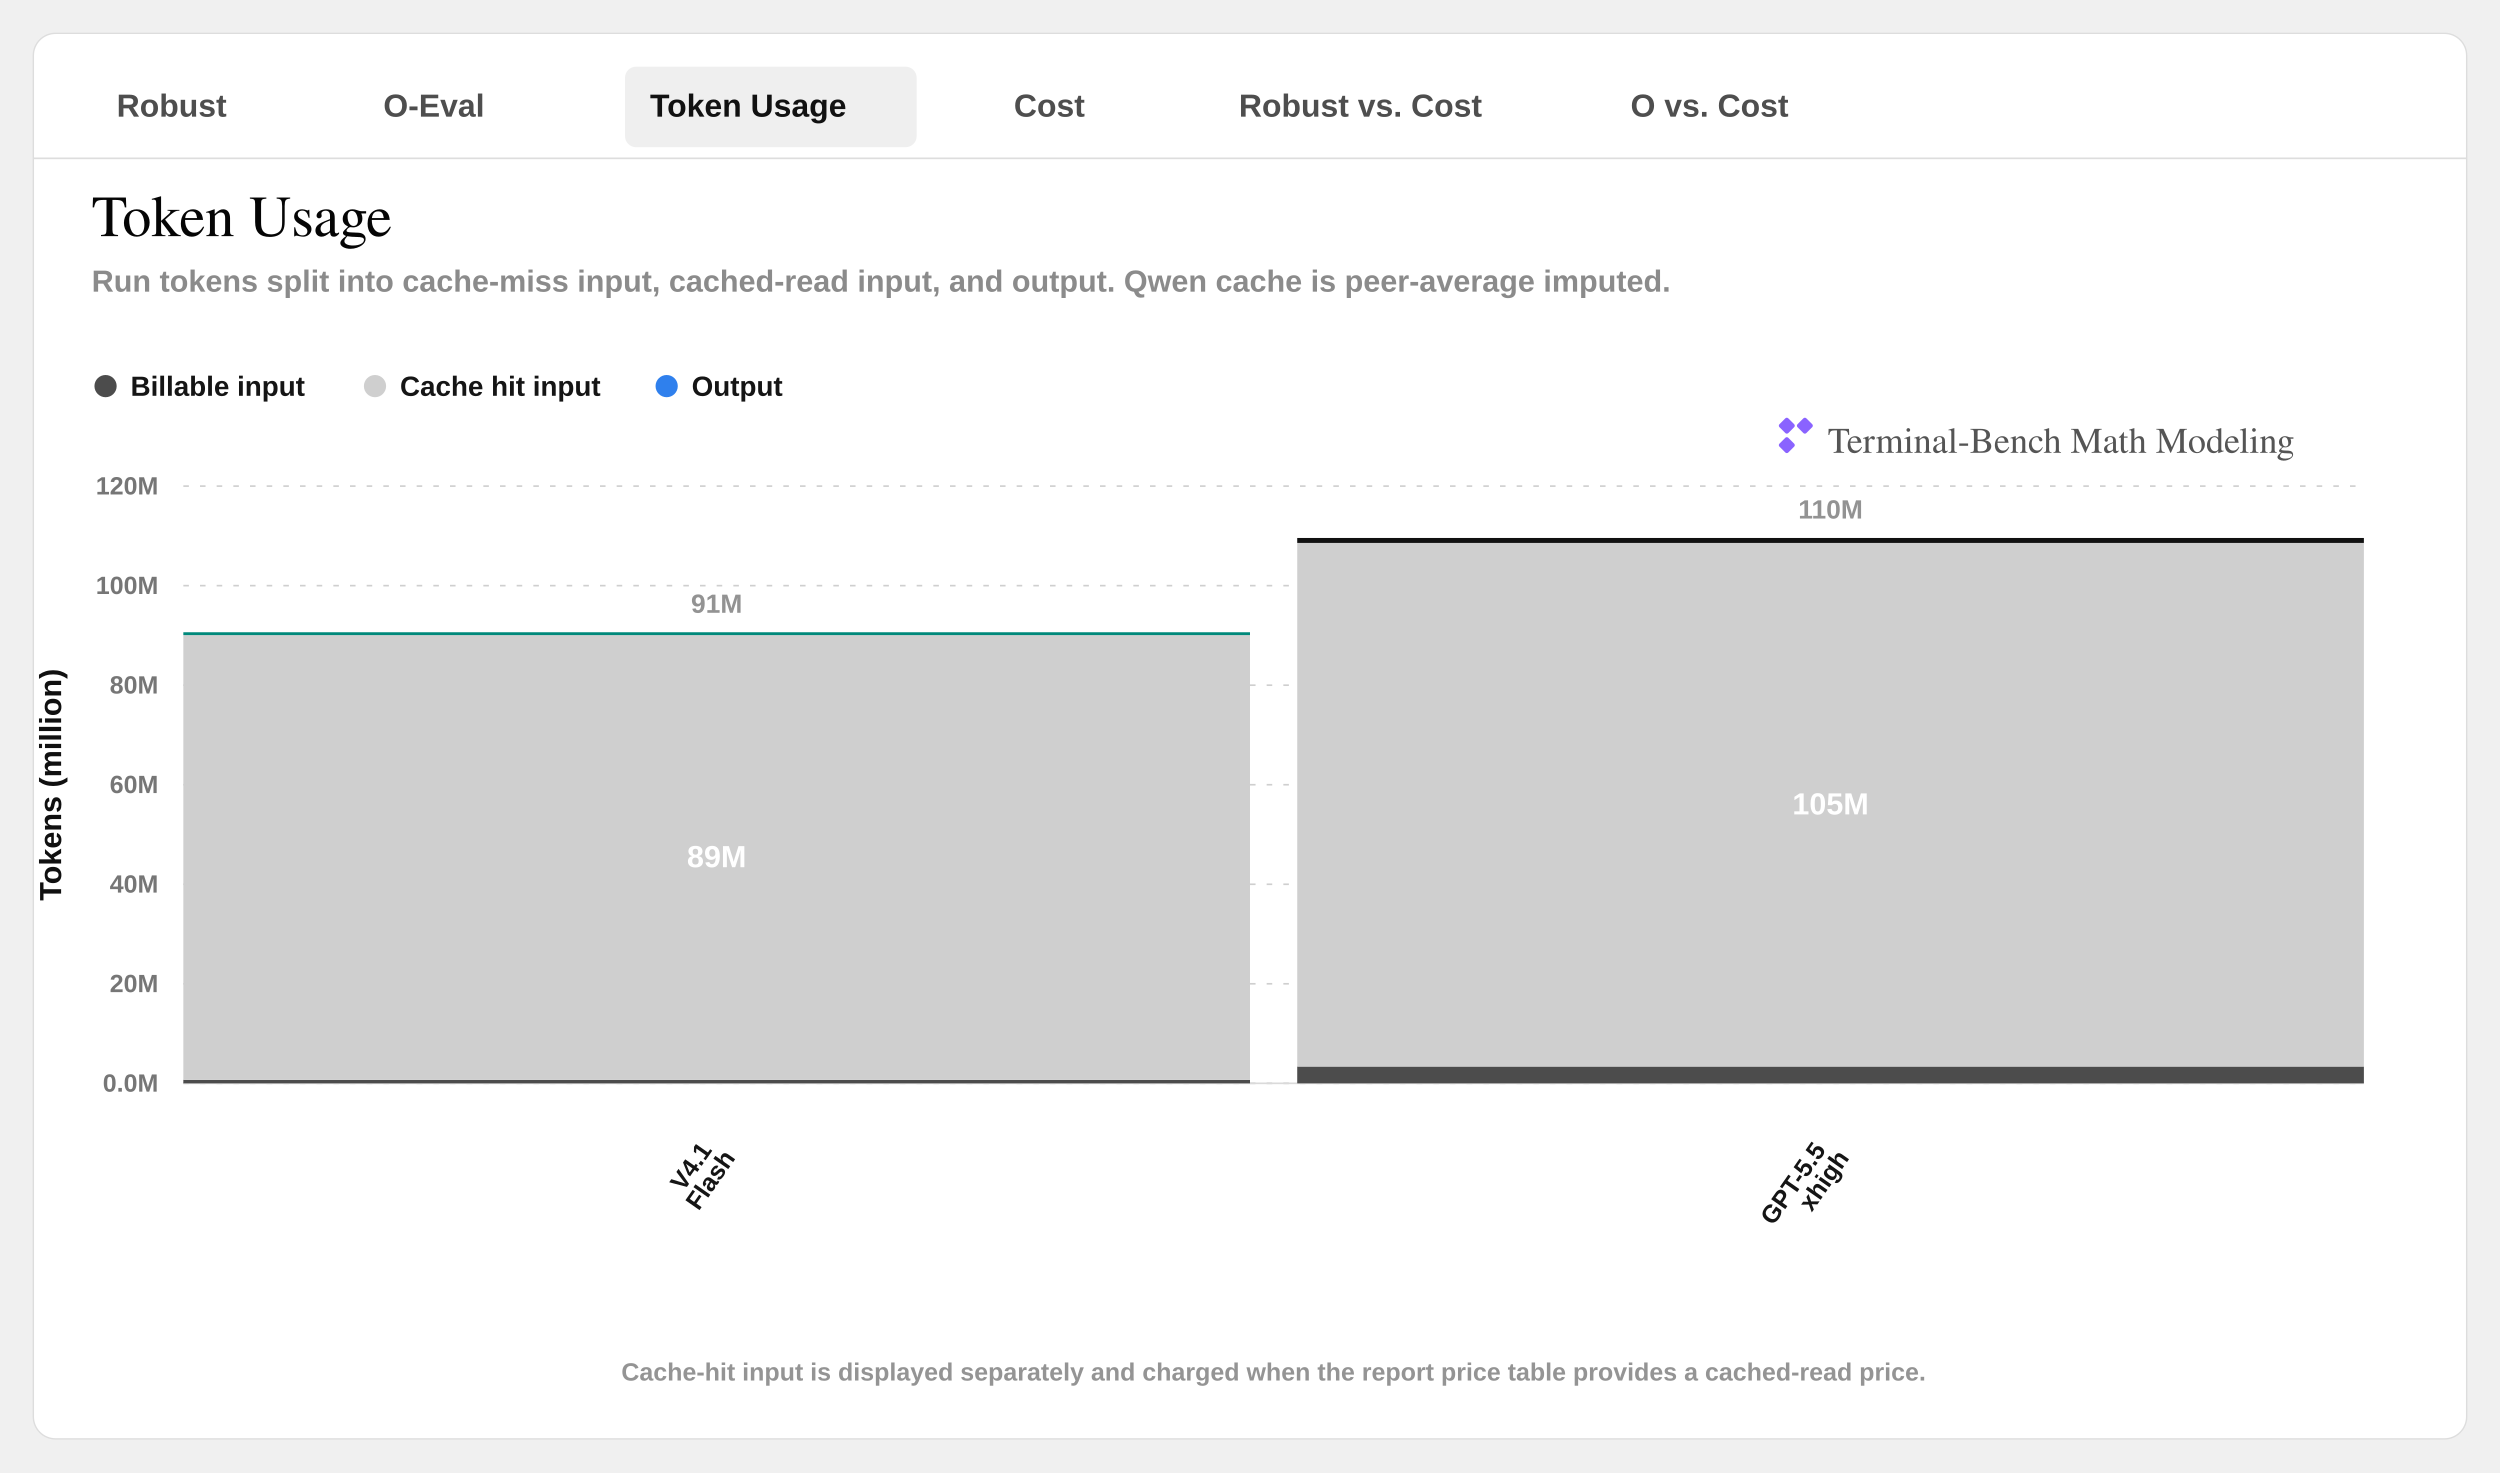
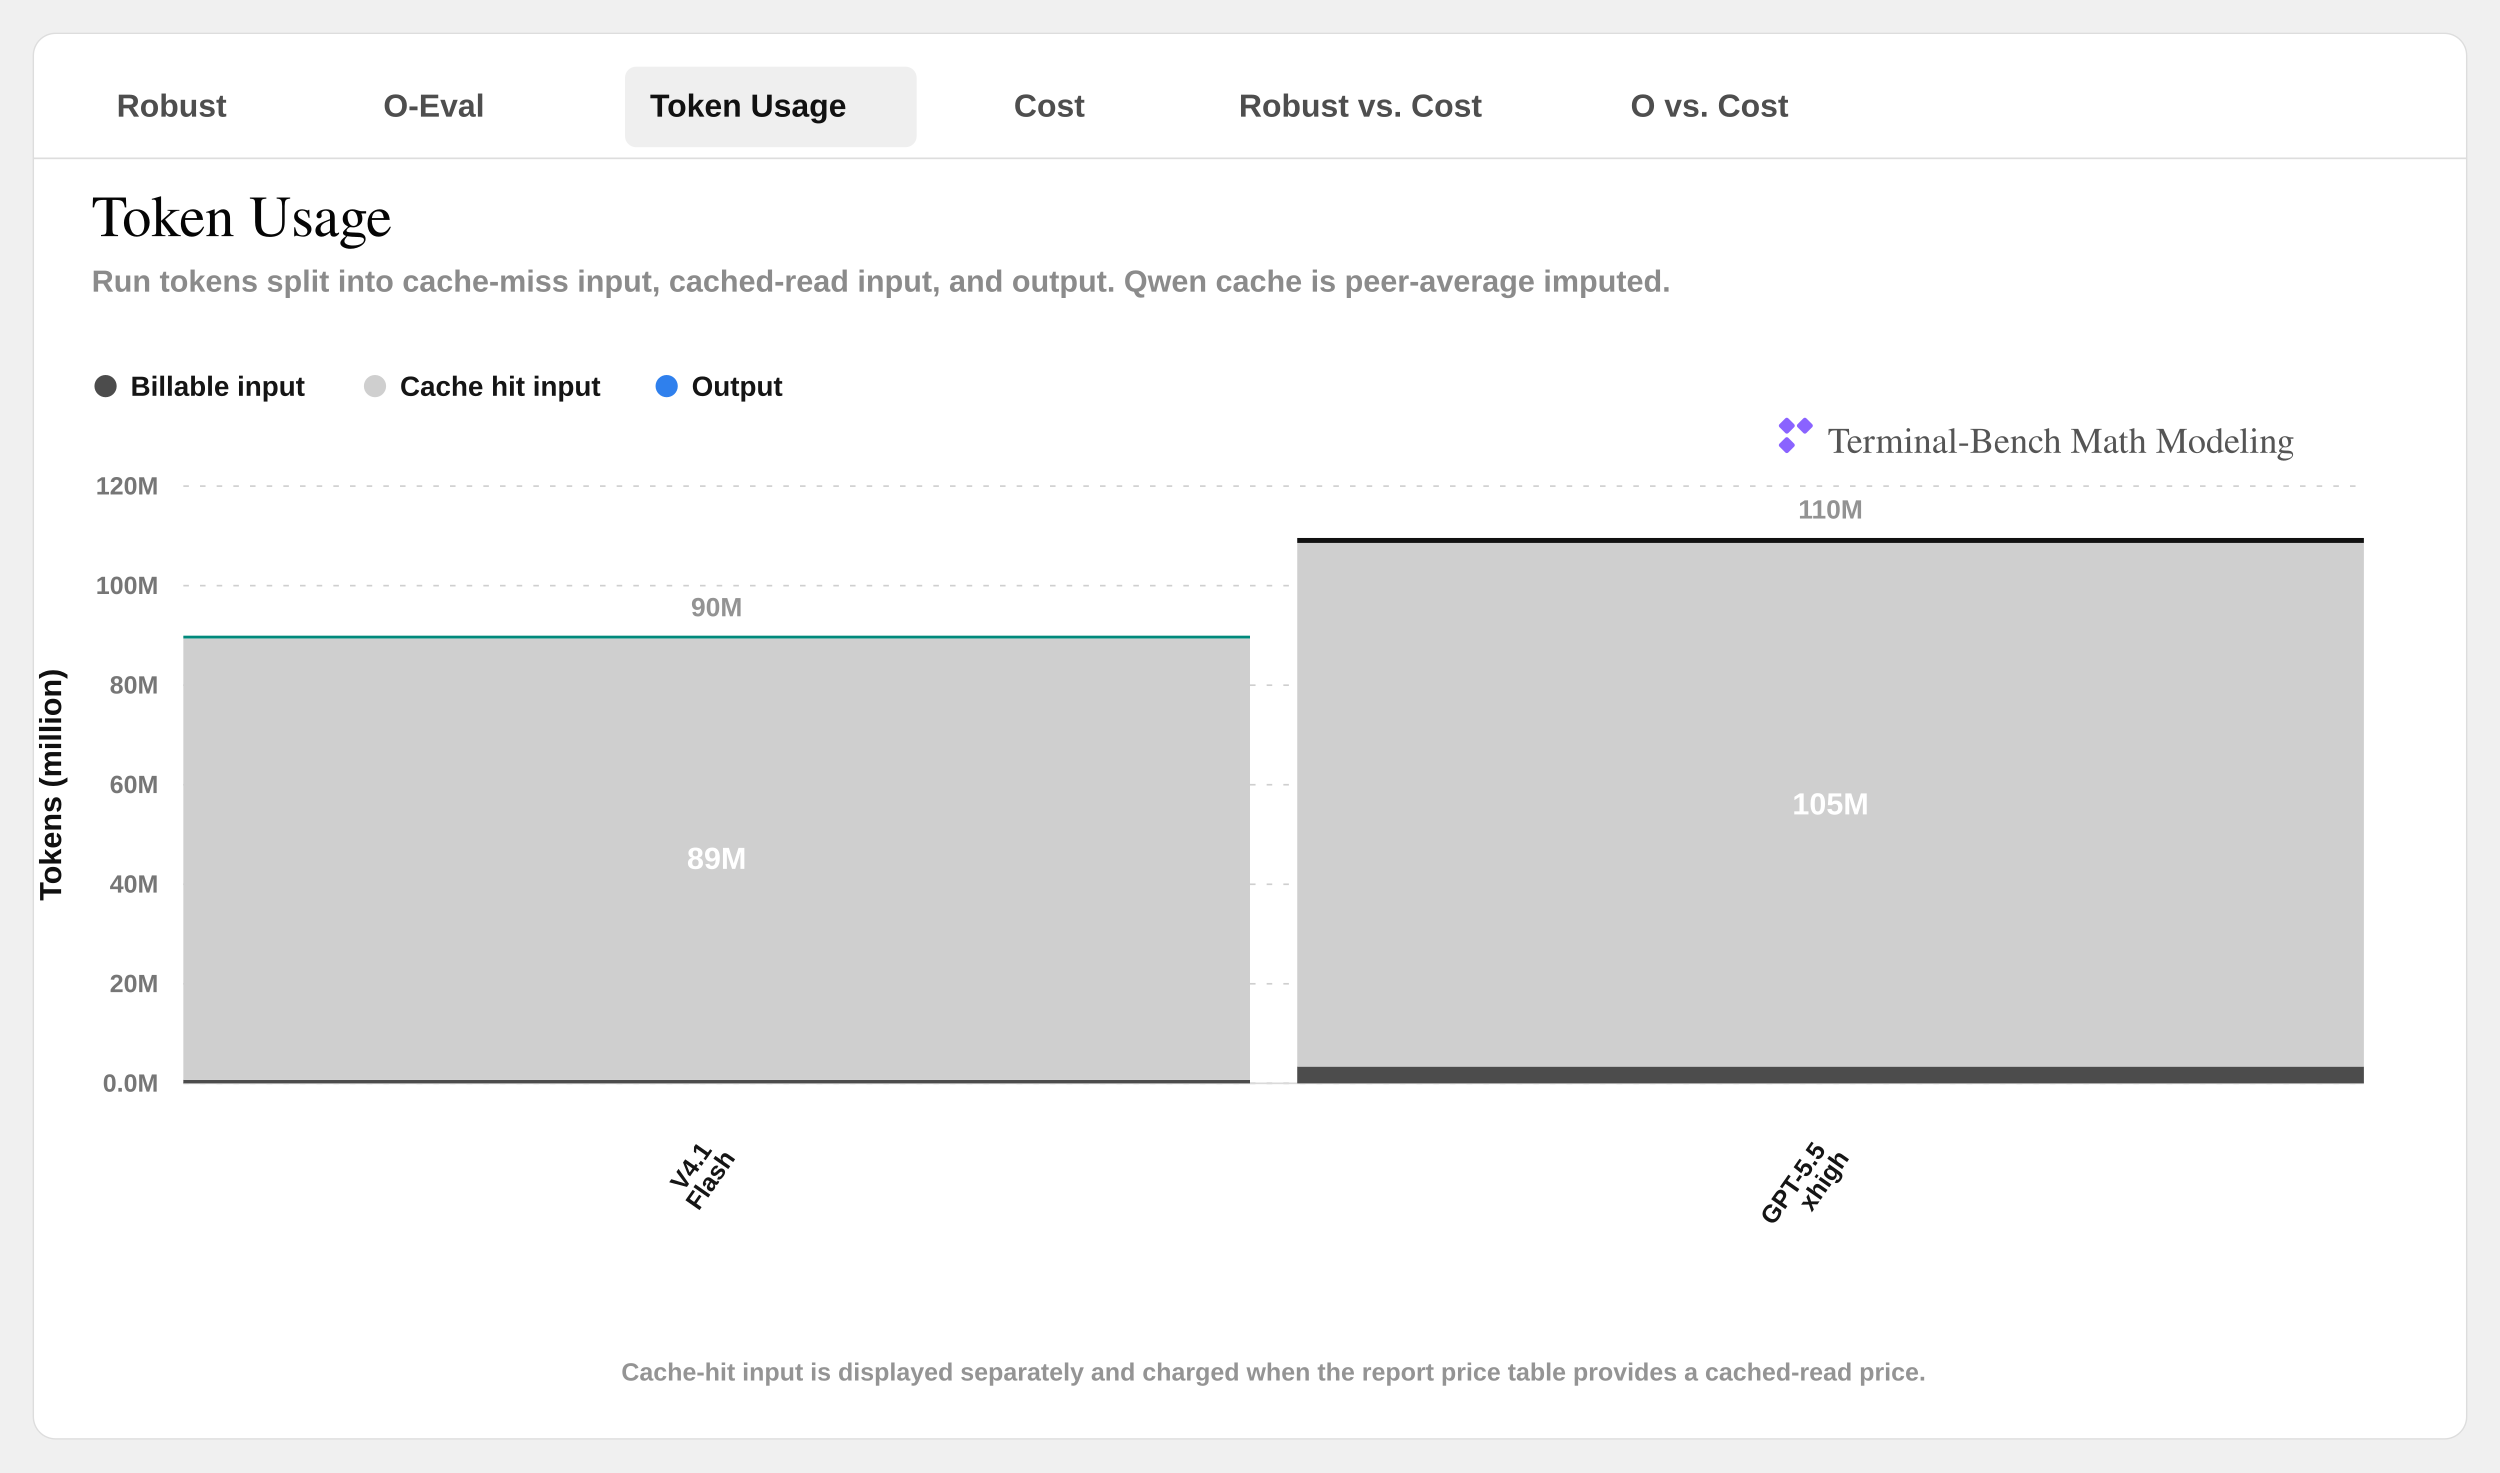
<svg xmlns="http://www.w3.org/2000/svg" width="1800" height="1060" viewBox="0 0 1800 1060" role="img">
  <style>
      .title { font-family: Georgia, Times, serif; font-size: 42px; fill: #050505; }
      .subtitle { font-family: Arial, Helvetica, sans-serif; font-size: 22px; fill: #8b8b8b; font-weight: 650; }
      .tab { font-family: Arial, Helvetica, sans-serif; font-size: 23px; fill: #4e4e4e; font-weight: 760; }
      .tab-active { fill: #111111; }
      .axis { font-family: Arial, Helvetica, sans-serif; font-size: 18px; fill: #767676; font-weight: 600; }
      .axis-title { font-family: Arial, Helvetica, sans-serif; font-size: 22px; fill: #101010; font-weight: 720; }
      .legend { font-family: Arial, Helvetica, sans-serif; font-size: 20px; fill: #151515; font-weight: 680; }
      .x-label { font-family: Arial, Helvetica, sans-serif; font-size: 18px; fill: #151515; font-weight: 650; }
      .bar-label { font-family: Arial, Helvetica, sans-serif; font-size: 22px; fill: #ffffff; font-weight: 800; }
      .top-label { font-family: Arial, Helvetica, sans-serif; font-size: 19px; fill: #939393; font-weight: 750; }
      .small-note { font-family: Arial, Helvetica, sans-serif; font-size: 18px; fill: #949494; font-weight: 650; }
      .point-label { font-family: Arial, Helvetica, sans-serif; font-size: 19px; fill: #4a4a4a; font-weight: 700; }
      .brand { font-family: Georgia, Times, serif; font-size: 26px; fill: #555555; }
    </style>
  <rect x="24.00" y="24.00" width="1752.00" height="1012.00" fill="#ffffff" stroke="#dddddd" rx="16.00" />
  <text x="84.00" y="84.00" text-anchor="start" class="tab">Robust</text>
  <text x="276.00" y="84.00" text-anchor="start" class="tab">O-Eval</text>
  <rect x="450.00" y="48.00" width="210.00" height="58.00" fill="#efefef" rx="8.00" />
  <text x="468.00" y="84.00" text-anchor="start" class="tab tab-active">Token Usage</text>
  <text x="730.00" y="84.00" text-anchor="start" class="tab">Cost</text>
  <text x="892.00" y="84.00" text-anchor="start" class="tab">Robust vs. Cost</text>
  <text x="1174.00" y="84.00" text-anchor="start" class="tab">O vs. Cost</text>
  <line x1="24.00" y1="114.00" x2="1776.00" y2="114.00" stroke="#dddddd" stroke-width="1.20" />
  <text x="66.00" y="170.00" text-anchor="start" class="title">Token Usage</text>
  <text x="66.00" y="210.00" text-anchor="start" class="subtitle">Run tokens split into cache-miss input, cached-read input, and output. Qwen cache is peer-average imputed.</text>
  <circle cx="76.00" cy="278.00" r="8.00" fill="#4c4c4c" />
  <text x="94.00" y="285.00" text-anchor="start" class="legend">Billable input</text>
  <circle cx="270.00" cy="278.00" r="8.00" fill="#cfcfcf" />
  <text x="288.00" y="285.00" text-anchor="start" class="legend">Cache hit input</text>
  <circle cx="480.00" cy="278.00" r="8.00" fill="#2f80ed" />
  <text x="498.00" y="285.00" text-anchor="start" class="legend">Output</text>
  <rect x="1282.00" y="302.00" width="9" height="9" rx="1.5" fill="#8a63ff" transform="rotate(-45 1286.50 306.50)" />
  <rect x="1295.00" y="302.00" width="9" height="9" rx="1.5" fill="#8a63ff" transform="rotate(-45 1299.50 306.50)" />
  <rect x="1282.00" y="316.00" width="9" height="9" rx="1.5" fill="#8a63ff" transform="rotate(-45 1286.50 320.50)" />
  <text x="1316.00" y="326.00" text-anchor="start" class="brand">Terminal-Bench Math Modeling</text>
  <line x1="132.00" y1="780.00" x2="1702.00" y2="780.00" stroke="#cfcfcf" stroke-width="1.20" stroke-dasharray="4 8" />
  <text x="114.00" y="786.00" text-anchor="end" class="axis">0.0M</text>
  <line x1="132.00" y1="708.33" x2="1702.00" y2="708.33" stroke="#cfcfcf" stroke-width="1.20" stroke-dasharray="4 8" />
  <text x="114.00" y="714.33" text-anchor="end" class="axis">20M</text>
  <line x1="132.00" y1="636.67" x2="1702.00" y2="636.67" stroke="#cfcfcf" stroke-width="1.20" stroke-dasharray="4 8" />
  <text x="114.00" y="642.67" text-anchor="end" class="axis">40M</text>
  <line x1="132.00" y1="565.00" x2="1702.00" y2="565.00" stroke="#cfcfcf" stroke-width="1.20" stroke-dasharray="4 8" />
  <text x="114.00" y="571.00" text-anchor="end" class="axis">60M</text>
  <line x1="132.00" y1="493.33" x2="1702.00" y2="493.33" stroke="#cfcfcf" stroke-width="1.20" stroke-dasharray="4 8" />
  <text x="114.00" y="499.33" text-anchor="end" class="axis">80M</text>
  <line x1="132.00" y1="421.67" x2="1702.00" y2="421.67" stroke="#cfcfcf" stroke-width="1.20" stroke-dasharray="4 8" />
  <text x="114.00" y="427.67" text-anchor="end" class="axis">100M</text>
  <line x1="132.00" y1="350.00" x2="1702.00" y2="350.00" stroke="#cfcfcf" stroke-width="1.20" stroke-dasharray="4 8" />
  <text x="114.00" y="356.00" text-anchor="end" class="axis">120M</text>
  <line x1="132.00" y1="780.00" x2="1702.00" y2="780.00" stroke="#dadada" stroke-width="1.20" />
  <text x="44.00" y="565.00" text-anchor="middle" class="axis-title" transform="rotate(-90 44.00 565.00)">Tokens (million)</text>
  <rect x="132.00" y="777.46" width="768.00" height="2.54" fill="#4c4c4c" />
-   <rect x="132.00" y="457.27" width="768.00" height="320.18" fill="#cfcfcf" />
-   <text x="516.00" y="624.37" text-anchor="middle" class="bar-label" fill="#ffffff" font-size="19">89M</text>
-   <rect x="132.00" y="455.22" width="768.00" height="2.06" fill="#00897b" />
-   <text x="516.00" y="441.22" text-anchor="middle" class="top-label">91M</text>
+   <rect x="132.00" y="459.73" width="768.00" height="317.73" fill="#cfcfcf" />
+   <text x="516.00" y="625.60" text-anchor="middle" class="bar-label" fill="#ffffff" font-size="19">89M</text>
+   <rect x="132.00" y="457.69" width="768.00" height="2.04" fill="#00897b" />
+   <text x="516.00" y="443.69" text-anchor="middle" class="top-label">90M</text>
  <g transform="translate(516.00,824.00) rotate(-55)">
    <text class="x-label" text-anchor="end">
      <tspan x="0" dy="0">V4.1</tspan>
      <tspan x="0" dy="17">Flash</tspan>
    </text>
  </g>
  <rect x="934.00" y="767.87" width="768.00" height="12.13" fill="#4c4c4c" />
  <rect x="934.00" y="390.91" width="768.00" height="376.97" fill="#cfcfcf" />
  <text x="1318.00" y="586.39" text-anchor="middle" class="bar-label" fill="#ffffff" font-size="19">105M</text>
  <rect x="934.00" y="387.34" width="768.00" height="3.57" fill="#111111" />
  <text x="1318.00" y="373.34" text-anchor="middle" class="top-label">110M</text>
  <g transform="translate(1318.00,824.00) rotate(-55)">
    <text class="x-label" text-anchor="end">
      <tspan x="0" dy="0">GPT-5.5</tspan>
      <tspan x="0" dy="17">xhigh</tspan>
    </text>
  </g>
  <text x="917.00" y="994.00" text-anchor="middle" class="small-note">Cache-hit input is displayed separately and charged when the report price table provides a cached-read price.</text>
</svg>
